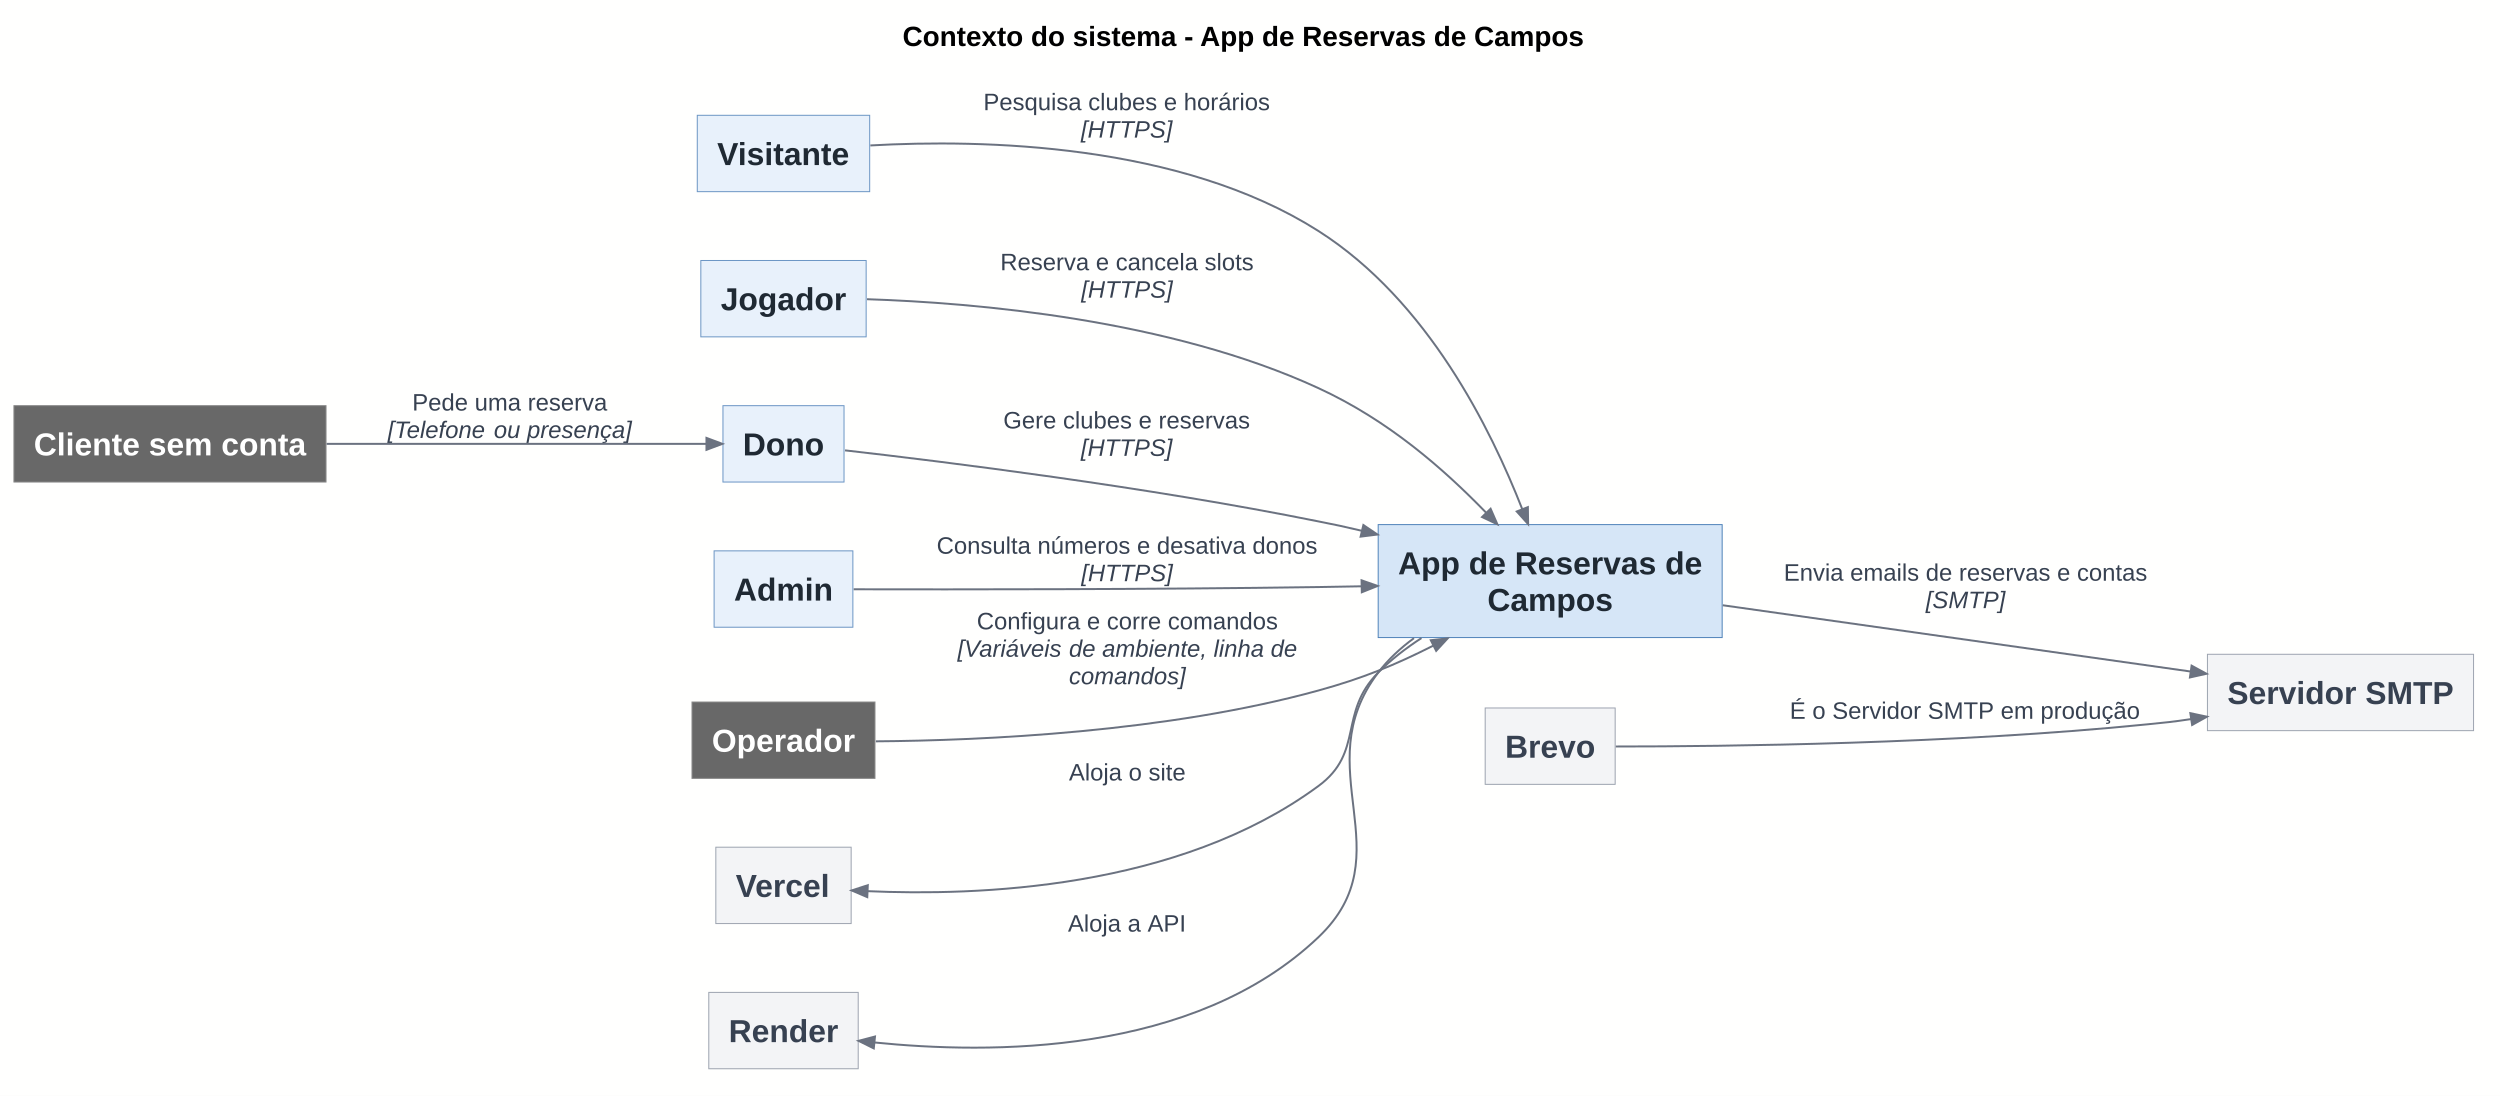
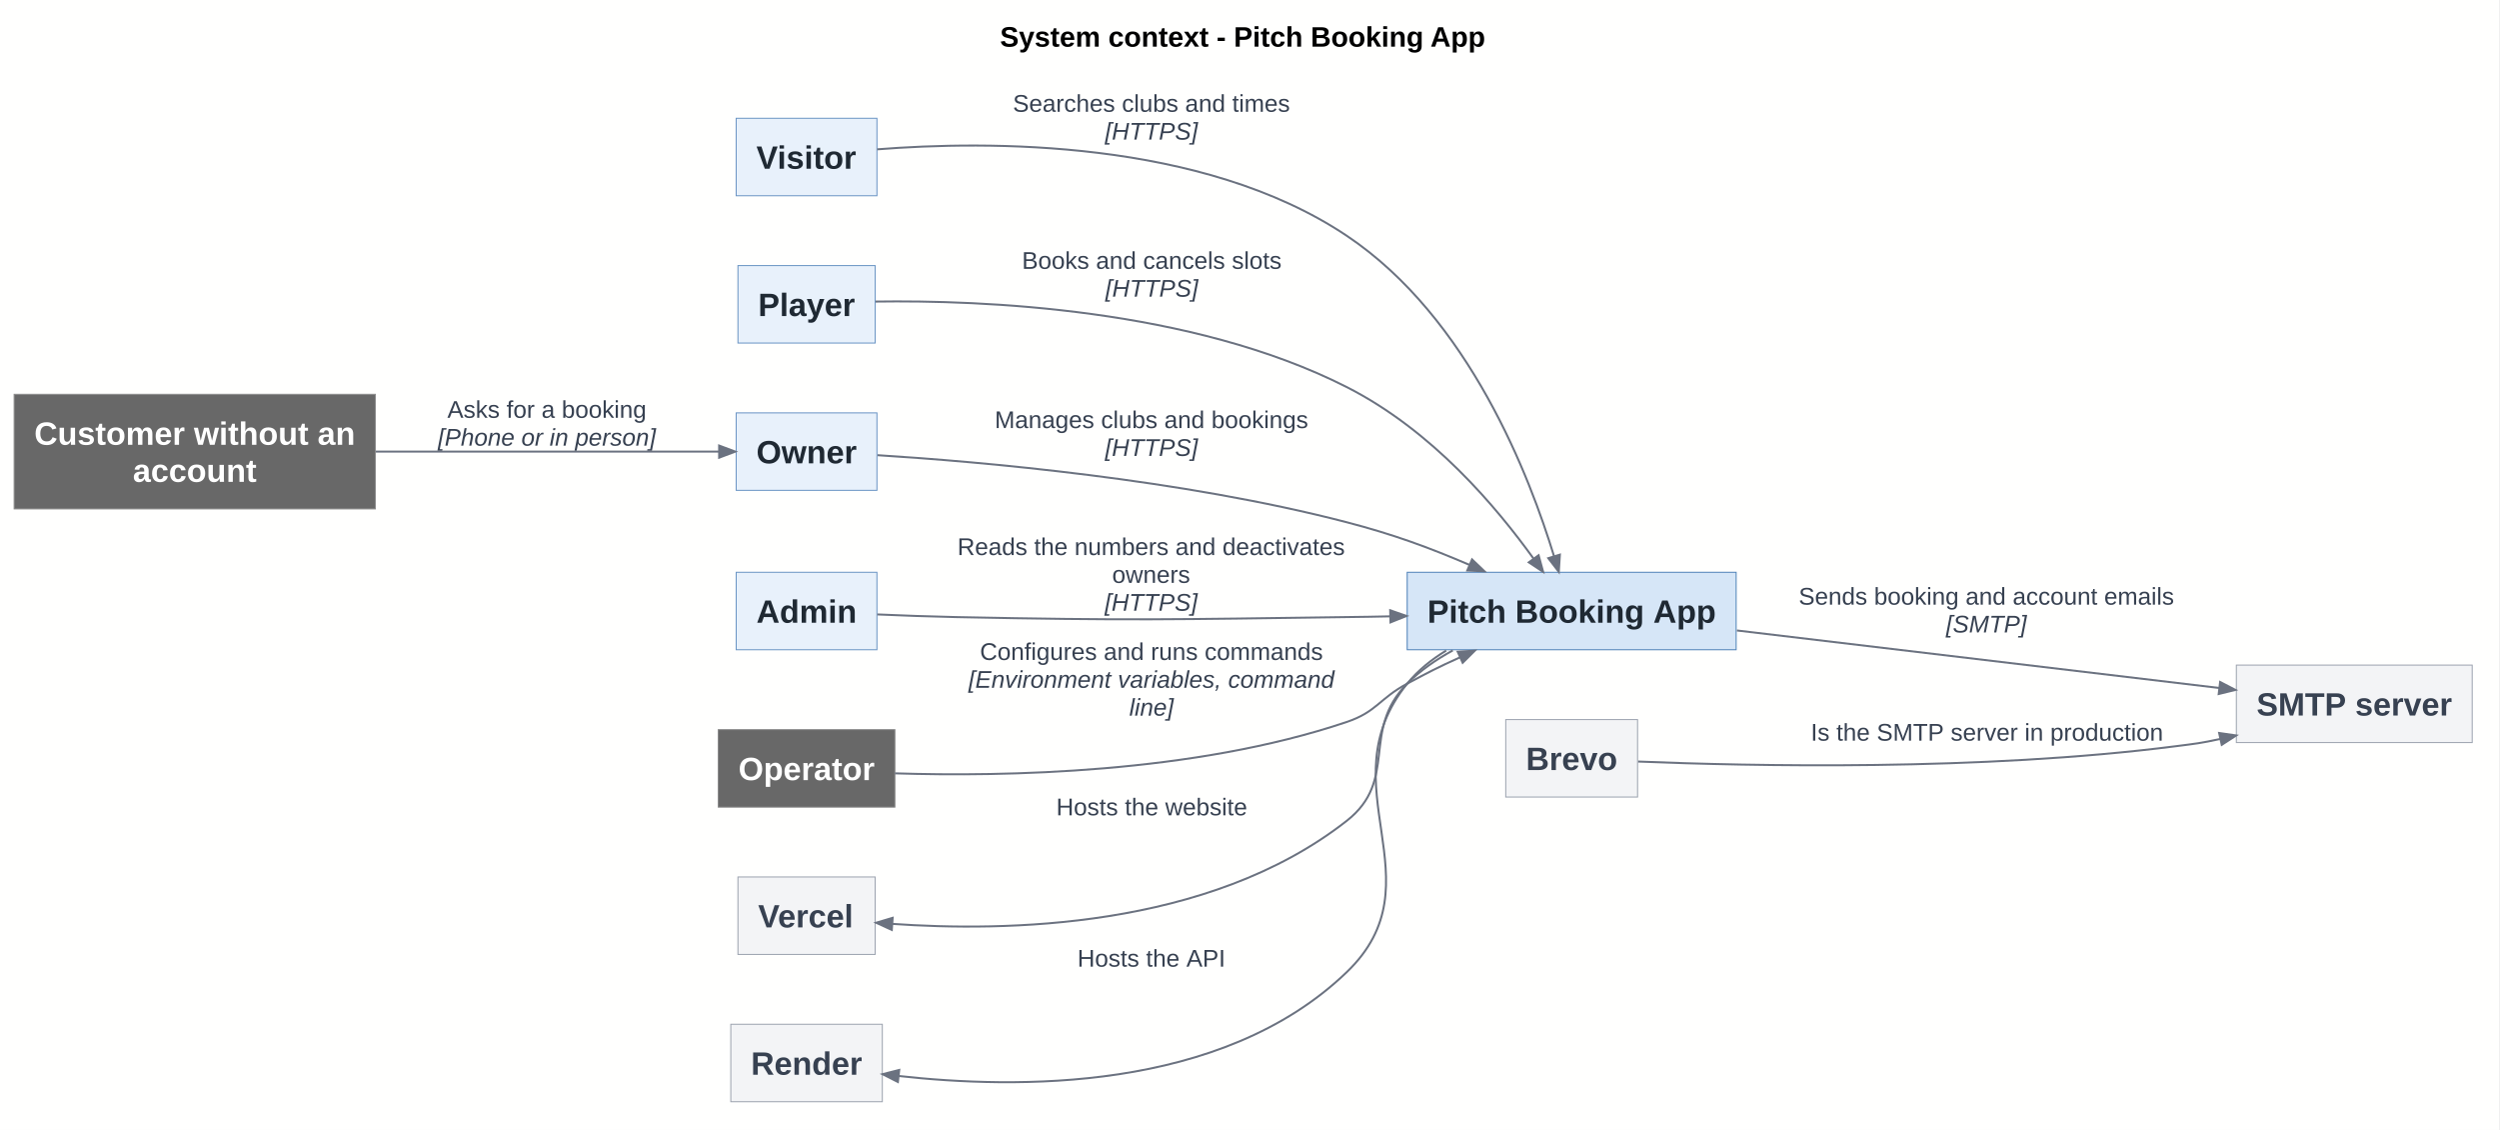
- <svg xmlns="http://www.w3.org/2000/svg" version="1.1" data-diagram-type="DESCRIPTION" style="width:1257px;height:551px;background:#FFFFFE;" width="1257px" height="551px" viewBox="0 0 1257 551" zoomAndPan="magnify" preserveAspectRatio="none" contentStyleType="text/css">
+ <svg xmlns="http://www.w3.org/2000/svg" version="1.1" data-diagram-type="DESCRIPTION" style="width:1239px;height:560px;background:#FFFFFE;" width="1239px" height="560px" viewBox="0 0 1239 560" zoomAndPan="magnify" preserveAspectRatio="none" contentStyleType="text/css">
  <defs />
  <g font-family="sans-serif" lengthAdjust="spacing">
-     <rect x="0" y="0" width="1257" height="551" fill="#FFFFFE" style="stroke:none;" />
+     <rect x="0" y="0" width="1239" height="560" fill="#FFFFFE" style="stroke:none;" />
    <g class="title" data-source-line="7">
-       <text x="453.808" y="23.132" fill="#000" font-size="14" textLength="343.089" font-weight="700" font-family="Arial, Liberation Sans, Helvetica, sans-serif">Contexto do sistema - App de Reservas de Campos</text>
+       <text x="495.79" y="23.132" fill="#000" font-size="14" textLength="241.138" font-weight="700" font-family="Arial, Liberation Sans, Helvetica, sans-serif">System context - Pitch Booking App</text>
    </g>
    <g class="entity" data-qualified-name="P_VIS" id="ent0001" data-source-line="178">
-       <rect x="350.59" y="57.972" width="86.688" height="38.398" fill="#E8F1FB" style="stroke:#6B95C4;stroke-width:0.5;" />
-       <text x="360.59" y="82.979" fill="#1F2933" font-size="16" textLength="66.688" font-weight="700" font-family="Arial, Liberation Sans, Helvetica, sans-serif">Visitante</text>
+       <rect x="365" y="58.622" width="69.789" height="38.398" fill="#E8F1FB" style="stroke:#6B95C4;stroke-width:0.5;" />
+       <text x="375" y="83.629" fill="#1F2933" font-size="16" textLength="49.789" font-weight="700" font-family="Arial, Liberation Sans, Helvetica, sans-serif">Visitor</text>
    </g>
    <g class="entity" data-qualified-name="P_JOG" id="ent0002" data-source-line="178">
-       <rect x="352.38" y="130.972" width="83.117" height="38.398" fill="#E8F1FB" style="stroke:#6B95C4;stroke-width:0.5;" />
-       <text x="362.38" y="155.979" fill="#1F2933" font-size="16" textLength="63.117" font-weight="700" font-family="Arial, Liberation Sans, Helvetica, sans-serif">Jogador</text>
+       <rect x="365.87" y="131.622" width="68.039" height="38.398" fill="#E8F1FB" style="stroke:#6B95C4;stroke-width:0.5;" />
+       <text x="375.87" y="156.629" fill="#1F2933" font-size="16" textLength="48.039" font-weight="700" font-family="Arial, Liberation Sans, Helvetica, sans-serif">Player</text>
    </g>
    <g class="entity" data-qualified-name="P_DONO" id="ent0003" data-source-line="178">
-       <rect x="363.5" y="203.972" width="60.875" height="38.398" fill="#E8F1FB" style="stroke:#6B95C4;stroke-width:0.5;" />
-       <text x="373.5" y="228.979" fill="#1F2933" font-size="16" textLength="40.875" font-weight="700" font-family="Arial, Liberation Sans, Helvetica, sans-serif">Dono</text>
+       <rect x="365" y="204.622" width="69.789" height="38.398" fill="#E8F1FB" style="stroke:#6B95C4;stroke-width:0.5;" />
+       <text x="375" y="229.629" fill="#1F2933" font-size="16" textLength="49.789" font-weight="700" font-family="Arial, Liberation Sans, Helvetica, sans-serif">Owner</text>
    </g>
    <g class="entity" data-qualified-name="P_ADMIN" id="ent0004" data-source-line="178">
-       <rect x="359.05" y="276.972" width="69.773" height="38.398" fill="#E8F1FB" style="stroke:#6B95C4;stroke-width:0.5;" />
-       <text x="369.05" y="301.979" fill="#1F2933" font-size="16" textLength="49.773" font-weight="700" font-family="Arial, Liberation Sans, Helvetica, sans-serif">Admin</text>
+       <rect x="365.01" y="283.622" width="69.773" height="38.398" fill="#E8F1FB" style="stroke:#6B95C4;stroke-width:0.5;" />
+       <text x="375.01" y="308.629" fill="#1F2933" font-size="16" textLength="49.773" font-weight="700" font-family="Arial, Liberation Sans, Helvetica, sans-serif">Admin</text>
    </g>
    <g class="entity" data-qualified-name="P_CLI" id="ent0005" data-source-line="191">
-       <rect x="7" y="203.972" width="156.93" height="38.398" fill="#686868" style="stroke:#8A8A8A;stroke-width:0.5;" />
-       <text x="17" y="228.979" fill="#FFF" font-size="16" textLength="53.344" font-weight="700" font-family="Arial, Liberation Sans, Helvetica, sans-serif">Cliente</text>
-       <text x="70.344" y="228.979" fill="#FFF" font-size="16" font-weight="700" font-family="Arial, Liberation Sans, Helvetica, sans-serif"> </text>
-       <text x="74.789" y="228.979" fill="#FFF" font-size="16" textLength="32.023" font-weight="700" font-family="Arial, Liberation Sans, Helvetica, sans-serif">sem</text>
-       <text x="106.813" y="228.979" fill="#FFF" font-size="16" font-weight="700" font-family="Arial, Liberation Sans, Helvetica, sans-serif"> </text>
-       <text x="111.258" y="228.979" fill="#FFF" font-size="16" textLength="42.672" font-weight="700" font-family="Arial, Liberation Sans, Helvetica, sans-serif">conta</text>
+       <rect x="7" y="195.422" width="179.109" height="56.797" fill="#686868" style="stroke:#8A8A8A;stroke-width:0.5;" />
+       <text x="17" y="220.429" fill="#FFF" font-size="16" textLength="74.68" font-weight="700" font-family="Arial, Liberation Sans, Helvetica, sans-serif">Customer</text>
+       <text x="91.68" y="220.429" fill="#FFF" font-size="16" font-weight="700" font-family="Arial, Liberation Sans, Helvetica, sans-serif"> </text>
+       <text x="96.125" y="220.429" fill="#FFF" font-size="16" textLength="56.867" font-weight="700" font-family="Arial, Liberation Sans, Helvetica, sans-serif">without</text>
+       <text x="152.992" y="220.429" fill="#FFF" font-size="16" font-weight="700" font-family="Arial, Liberation Sans, Helvetica, sans-serif"> </text>
+       <text x="157.438" y="220.429" fill="#FFF" font-size="16" textLength="18.672" font-weight="700" font-family="Arial, Liberation Sans, Helvetica, sans-serif">an</text>
+       <text x="65.883" y="238.828" fill="#FFF" font-size="16" textLength="61.344" font-weight="700" font-family="Arial, Liberation Sans, Helvetica, sans-serif">account</text>
    </g>
    <g class="entity" data-qualified-name="P_OPS" id="ent0006" data-source-line="191">
-       <rect x="347.93" y="352.972" width="92.016" height="38.398" fill="#686868" style="stroke:#8A8A8A;stroke-width:0.5;" />
-       <text x="357.93" y="377.979" fill="#FFF" font-size="16" textLength="72.016" font-weight="700" font-family="Arial, Liberation Sans, Helvetica, sans-serif">Operador</text>
+       <rect x="356.11" y="361.622" width="87.57" height="38.398" fill="#686868" style="stroke:#8A8A8A;stroke-width:0.5;" />
+       <text x="366.11" y="386.629" fill="#FFF" font-size="16" textLength="67.57" font-weight="700" font-family="Arial, Liberation Sans, Helvetica, sans-serif">Operator</text>
    </g>
    <g class="entity" data-qualified-name="SYS" id="ent0007" data-source-line="197">
-       <rect x="692.95" y="263.772" width="172.953" height="56.797" fill="#D6E6F7" style="stroke:#4F82B8;stroke-width:0.5;" />
-       <text x="702.95" y="288.779" fill="#1F2933" font-size="16" textLength="31.102" font-weight="700" font-family="Arial, Liberation Sans, Helvetica, sans-serif">App</text>
-       <text x="734.052" y="288.779" fill="#1F2933" font-size="16" font-weight="700" font-family="Arial, Liberation Sans, Helvetica, sans-serif"> </text>
-       <text x="738.497" y="288.779" fill="#1F2933" font-size="16" textLength="18.672" font-weight="700" font-family="Arial, Liberation Sans, Helvetica, sans-serif">de</text>
-       <text x="757.169" y="288.779" fill="#1F2933" font-size="16" font-weight="700" font-family="Arial, Liberation Sans, Helvetica, sans-serif"> </text>
-       <text x="761.614" y="288.779" fill="#1F2933" font-size="16" textLength="71.172" font-weight="700" font-family="Arial, Liberation Sans, Helvetica, sans-serif">Reservas</text>
-       <text x="832.786" y="288.779" fill="#1F2933" font-size="16" font-weight="700" font-family="Arial, Liberation Sans, Helvetica, sans-serif"> </text>
-       <text x="837.231" y="288.779" fill="#1F2933" font-size="16" textLength="18.672" font-weight="700" font-family="Arial, Liberation Sans, Helvetica, sans-serif">de</text>
-       <text x="747.864" y="307.178" fill="#1F2933" font-size="16" textLength="63.125" font-weight="700" font-family="Arial, Liberation Sans, Helvetica, sans-serif">Campos</text>
+       <rect x="697.68" y="283.622" width="163.102" height="38.398" fill="#D6E6F7" style="stroke:#4F82B8;stroke-width:0.5;" />
+       <text x="707.68" y="308.629" fill="#1F2933" font-size="16" textLength="39.117" font-weight="700" font-family="Arial, Liberation Sans, Helvetica, sans-serif">Pitch</text>
+       <text x="746.797" y="308.629" fill="#1F2933" font-size="16" font-weight="700" font-family="Arial, Liberation Sans, Helvetica, sans-serif"> </text>
+       <text x="751.243" y="308.629" fill="#1F2933" font-size="16" textLength="63.992" font-weight="700" font-family="Arial, Liberation Sans, Helvetica, sans-serif">Booking</text>
+       <text x="815.235" y="308.629" fill="#1F2933" font-size="16" font-weight="700" font-family="Arial, Liberation Sans, Helvetica, sans-serif"> </text>
+       <text x="819.68" y="308.629" fill="#1F2933" font-size="16" textLength="31.102" font-weight="700" font-family="Arial, Liberation Sans, Helvetica, sans-serif">App</text>
    </g>
    <g class="entity" data-qualified-name="X_SMTP" id="ent0008" data-source-line="212">
-       <rect x="1109.9" y="328.972" width="133.805" height="38.398" fill="#F3F4F6" style="stroke:#9CA3AF;stroke-width:0.5;" />
-       <text x="1119.9" y="353.979" fill="#374151" font-size="16" textLength="64.914" font-weight="700" font-family="Arial, Liberation Sans, Helvetica, sans-serif">Servidor</text>
-       <text x="1184.814" y="353.979" fill="#374151" font-size="16" font-weight="700" font-family="Arial, Liberation Sans, Helvetica, sans-serif"> </text>
-       <text x="1189.259" y="353.979" fill="#374151" font-size="16" textLength="44.445" font-weight="700" font-family="Arial, Liberation Sans, Helvetica, sans-serif">SMTP</text>
+       <rect x="1108.78" y="329.622" width="116.938" height="38.398" fill="#F3F4F6" style="stroke:#9CA3AF;stroke-width:0.5;" />
+       <text x="1118.78" y="354.629" fill="#374151" font-size="16" textLength="44.445" font-weight="700" font-family="Arial, Liberation Sans, Helvetica, sans-serif">SMTP</text>
+       <text x="1163.225" y="354.629" fill="#374151" font-size="16" font-weight="700" font-family="Arial, Liberation Sans, Helvetica, sans-serif"> </text>
+       <text x="1167.671" y="354.629" fill="#374151" font-size="16" textLength="48.047" font-weight="700" font-family="Arial, Liberation Sans, Helvetica, sans-serif">server</text>
    </g>
    <g class="entity" data-qualified-name="PL_BREVO" id="ent0009" data-source-line="212">
-       <rect x="746.75" y="355.972" width="65.352" height="38.398" fill="#F3F4F6" style="stroke:#9CA3AF;stroke-width:0.5;" />
-       <text x="756.75" y="380.979" fill="#374151" font-size="16" textLength="45.352" font-weight="700" font-family="Arial, Liberation Sans, Helvetica, sans-serif">Brevo</text>
+       <rect x="746.55" y="356.622" width="65.352" height="38.398" fill="#F3F4F6" style="stroke:#9CA3AF;stroke-width:0.5;" />
+       <text x="756.55" y="381.629" fill="#374151" font-size="16" textLength="45.352" font-weight="700" font-family="Arial, Liberation Sans, Helvetica, sans-serif">Brevo</text>
    </g>
    <g class="entity" data-qualified-name="PL_VERCEL" id="ent0010" data-source-line="212">
-       <rect x="359.92" y="425.972" width="68.039" height="38.398" fill="#F3F4F6" style="stroke:#9CA3AF;stroke-width:0.5;" />
-       <text x="369.92" y="450.979" fill="#374151" font-size="16" textLength="48.039" font-weight="700" font-family="Arial, Liberation Sans, Helvetica, sans-serif">Vercel</text>
+       <rect x="365.87" y="434.622" width="68.039" height="38.398" fill="#F3F4F6" style="stroke:#9CA3AF;stroke-width:0.5;" />
+       <text x="375.87" y="459.629" fill="#374151" font-size="16" textLength="48.039" font-weight="700" font-family="Arial, Liberation Sans, Helvetica, sans-serif">Vercel</text>
    </g>
    <g class="entity" data-qualified-name="PL_RENDER" id="ent0011" data-source-line="212">
-       <rect x="356.38" y="498.972" width="75.125" height="38.398" fill="#F3F4F6" style="stroke:#9CA3AF;stroke-width:0.5;" />
-       <text x="366.38" y="523.979" fill="#374151" font-size="16" textLength="55.125" font-weight="700" font-family="Arial, Liberation Sans, Helvetica, sans-serif">Render</text>
+       <rect x="362.33" y="507.622" width="75.125" height="38.398" fill="#F3F4F6" style="stroke:#9CA3AF;stroke-width:0.5;" />
+       <text x="372.33" y="532.629" fill="#374151" font-size="16" textLength="55.125" font-weight="700" font-family="Arial, Liberation Sans, Helvetica, sans-serif">Render</text>
    </g>
    <g class="link" data-entity-1="ent0001" data-entity-2="ent0007" id="lnk12" data-source-line="1779" data-link-type="dependency">
-       <path d="M437.61,73.132 C493.79,69.972 593.55,71.952 662.95,116.172 C718.11,151.322 749.669,215.924 765.419,256.074" style="stroke:#6B7280;stroke-width:1;" fill="none" id="P_VIS-to-SYS" />
-       <polygon points="768.34,263.522,768.211,254.979,762.626,257.17,768.34,263.522" fill="#6B7280" style="stroke:#6B7280;stroke-width:1;stroke-linejoin:miter;stroke-miterlimit:10;" />
-       <text x="494.45" y="55.397" fill="#374151" font-size="12" textLength="49.365" font-family="Arial, Liberation Sans, Helvetica, sans-serif">Pesquisa</text>
-       <text x="543.815" y="55.397" fill="#374151" font-size="12" font-family="Arial, Liberation Sans, Helvetica, sans-serif"> </text>
-       <text x="547.149" y="55.397" fill="#374151" font-size="12" textLength="34.688" font-family="Arial, Liberation Sans, Helvetica, sans-serif">clubes</text>
-       <text x="581.837" y="55.397" fill="#374151" font-size="12" font-family="Arial, Liberation Sans, Helvetica, sans-serif"> </text>
-       <text x="585.171" y="55.397" fill="#374151" font-size="12" font-family="Arial, Liberation Sans, Helvetica, sans-serif">e</text>
-       <text x="591.845" y="55.397" fill="#374151" font-size="12" font-family="Arial, Liberation Sans, Helvetica, sans-serif"> </text>
-       <text x="595.179" y="55.397" fill="#374151" font-size="12" textLength="43.354" font-family="Arial, Liberation Sans, Helvetica, sans-serif">horários</text>
-       <text x="543.49" y="69.196" fill="#374151" font-size="12" textLength="46.002" font-style="italic" font-family="Arial, Liberation Sans, Helvetica, sans-serif">[HTTPS]</text>
+       <path d="M434.91,74.012 C489.02,69.732 595.91,68.782 667.68,116.822 C728.71,157.672 758.664,236.95 770.514,275.76" style="stroke:#6B7280;stroke-width:1;" fill="none" id="P_VIS-to-SYS" />
+       <polygon points="772.85,283.412,773.383,274.884,767.645,276.636,772.85,283.412" fill="#6B7280" style="stroke:#6B7280;stroke-width:1;stroke-linejoin:miter;stroke-miterlimit:10;" />
+       <text x="502.18" y="55.397" fill="#374151" font-size="12" textLength="50.695" font-family="Arial, Liberation Sans, Helvetica, sans-serif">Searches</text>
+       <text x="552.875" y="55.397" fill="#374151" font-size="12" font-family="Arial, Liberation Sans, Helvetica, sans-serif"> </text>
+       <text x="556.209" y="55.397" fill="#374151" font-size="12" textLength="28.014" font-family="Arial, Liberation Sans, Helvetica, sans-serif">clubs</text>
+       <text x="584.223" y="55.397" fill="#374151" font-size="12" font-family="Arial, Liberation Sans, Helvetica, sans-serif"> </text>
+       <text x="587.557" y="55.397" fill="#374151" font-size="12" textLength="20.021" font-family="Arial, Liberation Sans, Helvetica, sans-serif">and</text>
+       <text x="607.578" y="55.397" fill="#374151" font-size="12" font-family="Arial, Liberation Sans, Helvetica, sans-serif"> </text>
+       <text x="610.912" y="55.397" fill="#374151" font-size="12" textLength="28.67" font-family="Arial, Liberation Sans, Helvetica, sans-serif">times</text>
+       <text x="547.88" y="69.196" fill="#374151" font-size="12" textLength="46.002" font-style="italic" font-family="Arial, Liberation Sans, Helvetica, sans-serif">[HTTPS]</text>
    </g>
    <g class="link" data-entity-1="ent0002" data-entity-2="ent0007" id="lnk13" data-source-line="1779" data-link-type="dependency">
-       <path d="M435.94,150.442 C490.27,152.242 587.98,160.562 662.95,195.172 C698.13,211.412 725.659,235.561 747.319,257.881" style="stroke:#6B7280;stroke-width:1;" fill="none" id="P_JOG-to-SYS" />
-       <polygon points="752.89,263.622,749.472,255.791,745.166,259.97,752.89,263.622" fill="#6B7280" style="stroke:#6B7280;stroke-width:1;stroke-linejoin:miter;stroke-miterlimit:10;" />
-       <text x="502.95" y="135.877" fill="#374151" font-size="12" textLength="44.684" font-family="Arial, Liberation Sans, Helvetica, sans-serif">Reserva</text>
-       <text x="547.634" y="135.877" fill="#374151" font-size="12" font-family="Arial, Liberation Sans, Helvetica, sans-serif"> </text>
-       <text x="550.968" y="135.877" fill="#374151" font-size="12" font-family="Arial, Liberation Sans, Helvetica, sans-serif">e</text>
-       <text x="557.641" y="135.877" fill="#374151" font-size="12" font-family="Arial, Liberation Sans, Helvetica, sans-serif"> </text>
-       <text x="560.975" y="135.877" fill="#374151" font-size="12" textLength="41.361" font-family="Arial, Liberation Sans, Helvetica, sans-serif">cancela</text>
-       <text x="602.337" y="135.877" fill="#374151" font-size="12" font-family="Arial, Liberation Sans, Helvetica, sans-serif"> </text>
-       <text x="605.671" y="135.877" fill="#374151" font-size="12" textLength="24.674" font-family="Arial, Liberation Sans, Helvetica, sans-serif">slots</text>
-       <text x="543.646" y="149.676" fill="#374151" font-size="12" textLength="46.002" font-style="italic" font-family="Arial, Liberation Sans, Helvetica, sans-serif">[HTTPS]</text>
+       <path d="M434.09,149.462 C486.62,148.682 590.8,152.772 667.68,191.822 C710.36,213.502 741.928,251.345 760.408,276.945" style="stroke:#6B7280;stroke-width:1;" fill="none" id="P_JOG-to-SYS" />
+       <polygon points="765.09,283.432,762.84,275.189,757.975,278.701,765.09,283.432" fill="#6B7280" style="stroke:#6B7280;stroke-width:1;stroke-linejoin:miter;stroke-miterlimit:10;" />
+       <text x="506.68" y="133.237" fill="#374151" font-size="12" textLength="33.352" font-family="Arial, Liberation Sans, Helvetica, sans-serif">Books</text>
+       <text x="540.032" y="133.237" fill="#374151" font-size="12" font-family="Arial, Liberation Sans, Helvetica, sans-serif"> </text>
+       <text x="543.366" y="133.237" fill="#374151" font-size="12" textLength="20.021" font-family="Arial, Liberation Sans, Helvetica, sans-serif">and</text>
+       <text x="563.387" y="133.237" fill="#374151" font-size="12" font-family="Arial, Liberation Sans, Helvetica, sans-serif"> </text>
+       <text x="566.721" y="133.237" fill="#374151" font-size="12" textLength="40.688" font-family="Arial, Liberation Sans, Helvetica, sans-serif">cancels</text>
+       <text x="607.409" y="133.237" fill="#374151" font-size="12" font-family="Arial, Liberation Sans, Helvetica, sans-serif"> </text>
+       <text x="610.743" y="133.237" fill="#374151" font-size="12" textLength="24.674" font-family="Arial, Liberation Sans, Helvetica, sans-serif">slots</text>
+       <text x="548.047" y="147.036" fill="#374151" font-size="12" textLength="46.002" font-style="italic" font-family="Arial, Liberation Sans, Helvetica, sans-serif">[HTTPS]</text>
    </g>
    <g class="link" data-entity-1="ent0003" data-entity-2="ent0007" id="lnk14" data-source-line="1779" data-link-type="dependency">
-       <path d="M424.87,226.442 C474.59,232.112 577.22,244.852 662.95,262.172 C672.59,264.122 674.849,264.522 684.809,266.902" style="stroke:#6B7280;stroke-width:1;" fill="none" id="P_DONO-to-SYS" />
-       <polygon points="692.59,268.762,685.506,263.984,684.112,269.82,692.59,268.762" fill="#6B7280" style="stroke:#6B7280;stroke-width:1;stroke-linejoin:miter;stroke-miterlimit:10;" />
-       <text x="504.45" y="215.427" fill="#374151" font-size="12" textLength="26.678" font-family="Arial, Liberation Sans, Helvetica, sans-serif">Gere</text>
-       <text x="531.128" y="215.427" fill="#374151" font-size="12" font-family="Arial, Liberation Sans, Helvetica, sans-serif"> </text>
-       <text x="534.462" y="215.427" fill="#374151" font-size="12" textLength="34.688" font-family="Arial, Liberation Sans, Helvetica, sans-serif">clubes</text>
-       <text x="569.149" y="215.427" fill="#374151" font-size="12" font-family="Arial, Liberation Sans, Helvetica, sans-serif"> </text>
-       <text x="572.483" y="215.427" fill="#374151" font-size="12" font-family="Arial, Liberation Sans, Helvetica, sans-serif">e</text>
-       <text x="579.157" y="215.427" fill="#374151" font-size="12" font-family="Arial, Liberation Sans, Helvetica, sans-serif"> </text>
-       <text x="582.491" y="215.427" fill="#374151" font-size="12" textLength="46.014" font-family="Arial, Liberation Sans, Helvetica, sans-serif">reservas</text>
-       <text x="543.476" y="229.226" fill="#374151" font-size="12" textLength="46.002" font-style="italic" font-family="Arial, Liberation Sans, Helvetica, sans-serif">[HTTPS]</text>
+       <path d="M435.1,225.592 C486.37,228.852 585.85,237.522 667.68,258.822 C690.87,264.862 708.387,271.309 728.657,279.999" style="stroke:#6B7280;stroke-width:1;" fill="none" id="P_DONO-to-SYS" />
+       <polygon points="736.01,283.152,729.839,277.242,727.475,282.757,736.01,283.152" fill="#6B7280" style="stroke:#6B7280;stroke-width:1;stroke-linejoin:miter;stroke-miterlimit:10;" />
+       <text x="493.18" y="212.157" fill="#374151" font-size="12" textLength="49.365" font-family="Arial, Liberation Sans, Helvetica, sans-serif">Manages</text>
+       <text x="542.545" y="212.157" fill="#374151" font-size="12" font-family="Arial, Liberation Sans, Helvetica, sans-serif"> </text>
+       <text x="545.879" y="212.157" fill="#374151" font-size="12" textLength="28.014" font-family="Arial, Liberation Sans, Helvetica, sans-serif">clubs</text>
+       <text x="573.893" y="212.157" fill="#374151" font-size="12" font-family="Arial, Liberation Sans, Helvetica, sans-serif"> </text>
+       <text x="577.227" y="212.157" fill="#374151" font-size="12" textLength="20.021" font-family="Arial, Liberation Sans, Helvetica, sans-serif">and</text>
+       <text x="597.248" y="212.157" fill="#374151" font-size="12" font-family="Arial, Liberation Sans, Helvetica, sans-serif"> </text>
+       <text x="600.582" y="212.157" fill="#374151" font-size="12" textLength="48.035" font-family="Arial, Liberation Sans, Helvetica, sans-serif">bookings</text>
+       <text x="547.898" y="225.956" fill="#374151" font-size="12" textLength="46.002" font-style="italic" font-family="Arial, Liberation Sans, Helvetica, sans-serif">[HTTPS]</text>
    </g>
    <g class="link" data-entity-1="ent0004" data-entity-2="ent0007" id="lnk15" data-source-line="1779" data-link-type="dependency">
-       <path d="M429.21,296.292 C480.18,296.402 578.97,296.422 662.95,295.172 C672.57,295.032 674.652,295.007 684.662,294.787" style="stroke:#6B7280;stroke-width:1;" fill="none" id="P_ADMIN-to-SYS" />
-       <polygon points="692.66,294.612,684.596,291.788,684.728,297.787,692.66,294.612" fill="#6B7280" style="stroke:#6B7280;stroke-width:1;stroke-linejoin:miter;stroke-miterlimit:10;" />
-       <text x="470.95" y="278.427" fill="#374151" font-size="12" textLength="47.361" font-family="Arial, Liberation Sans, Helvetica, sans-serif">Consulta</text>
-       <text x="518.311" y="278.427" fill="#374151" font-size="12" font-family="Arial, Liberation Sans, Helvetica, sans-serif"> </text>
-       <text x="521.645" y="278.427" fill="#374151" font-size="12" textLength="46.688" font-family="Arial, Liberation Sans, Helvetica, sans-serif">números</text>
-       <text x="568.333" y="278.427" fill="#374151" font-size="12" font-family="Arial, Liberation Sans, Helvetica, sans-serif"> </text>
-       <text x="571.667" y="278.427" fill="#374151" font-size="12" font-family="Arial, Liberation Sans, Helvetica, sans-serif">e</text>
-       <text x="578.341" y="278.427" fill="#374151" font-size="12" font-family="Arial, Liberation Sans, Helvetica, sans-serif"> </text>
-       <text x="581.675" y="278.427" fill="#374151" font-size="12" textLength="44.695" font-family="Arial, Liberation Sans, Helvetica, sans-serif">desativa</text>
-       <text x="626.37" y="278.427" fill="#374151" font-size="12" font-family="Arial, Liberation Sans, Helvetica, sans-serif"> </text>
-       <text x="629.704" y="278.427" fill="#374151" font-size="12" textLength="32.695" font-family="Arial, Liberation Sans, Helvetica, sans-serif">donos</text>
-       <text x="543.674" y="292.226" fill="#374151" font-size="12" textLength="46.002" font-style="italic" font-family="Arial, Liberation Sans, Helvetica, sans-serif">[HTTPS]</text>
+       <path d="M434.95,304.512 C447.16,305.052 461.04,305.562 473.68,305.822 C559.88,307.602 581.47,306.992 667.68,305.822 C677.28,305.692 679.352,305.686 689.332,305.456" style="stroke:#6B7280;stroke-width:1;" fill="none" id="P_ADMIN-to-SYS" />
+       <polygon points="697.33,305.272,689.263,302.457,689.401,308.455,697.33,305.272" fill="#6B7280" style="stroke:#6B7280;stroke-width:1;stroke-linejoin:miter;stroke-miterlimit:10;" />
+       <text x="474.68" y="275.077" fill="#374151" font-size="12" textLength="34.688" font-family="Arial, Liberation Sans, Helvetica, sans-serif">Reads</text>
+       <text x="509.368" y="275.077" fill="#374151" font-size="12" font-family="Arial, Liberation Sans, Helvetica, sans-serif"> </text>
+       <text x="512.701" y="275.077" fill="#374151" font-size="12" textLength="16.682" font-family="Arial, Liberation Sans, Helvetica, sans-serif">the</text>
+       <text x="529.383" y="275.077" fill="#374151" font-size="12" font-family="Arial, Liberation Sans, Helvetica, sans-serif"> </text>
+       <text x="532.717" y="275.077" fill="#374151" font-size="12" textLength="46.688" font-family="Arial, Liberation Sans, Helvetica, sans-serif">numbers</text>
+       <text x="579.405" y="275.077" fill="#374151" font-size="12" font-family="Arial, Liberation Sans, Helvetica, sans-serif"> </text>
+       <text x="582.739" y="275.077" fill="#374151" font-size="12" textLength="20.021" font-family="Arial, Liberation Sans, Helvetica, sans-serif">and</text>
+       <text x="602.76" y="275.077" fill="#374151" font-size="12" font-family="Arial, Liberation Sans, Helvetica, sans-serif"> </text>
+       <text x="606.094" y="275.077" fill="#374151" font-size="12" textLength="60.703" font-family="Arial, Liberation Sans, Helvetica, sans-serif">deactivates</text>
+       <text x="551.397" y="288.876" fill="#374151" font-size="12" textLength="38.684" font-family="Arial, Liberation Sans, Helvetica, sans-serif">owners</text>
+       <text x="547.738" y="302.675" fill="#374151" font-size="12" textLength="46.002" font-style="italic" font-family="Arial, Liberation Sans, Helvetica, sans-serif">[HTTPS]</text>
    </g>
    <g class="link" data-entity-1="ent0005" data-entity-2="ent0003" id="lnk16" data-source-line="1779" data-link-type="dependency">
-       <path d="M164.2,223.172 C228.92,223.172 309.61,223.172 355.21,223.172" style="stroke:#6B7280;stroke-width:1;" fill="none" id="P_CLI-to-P_DONO" />
-       <polygon points="363.21,223.172,355.21,220.172,355.21,226.172,363.21,223.172" fill="#6B7280" style="stroke:#6B7280;stroke-width:1;stroke-linejoin:miter;stroke-miterlimit:10;" />
-       <text x="207.279" y="206.427" fill="#374151" font-size="12" textLength="28.025" font-family="Arial, Liberation Sans, Helvetica, sans-serif">Pede</text>
-       <text x="235.304" y="206.427" fill="#374151" font-size="12" font-family="Arial, Liberation Sans, Helvetica, sans-serif"> </text>
-       <text x="238.638" y="206.427" fill="#374151" font-size="12" textLength="23.344" font-family="Arial, Liberation Sans, Helvetica, sans-serif">uma</text>
-       <text x="261.982" y="206.427" fill="#374151" font-size="12" font-family="Arial, Liberation Sans, Helvetica, sans-serif"> </text>
-       <text x="265.316" y="206.427" fill="#374151" font-size="12" textLength="40.014" font-family="Arial, Liberation Sans, Helvetica, sans-serif">reserva</text>
-       <text x="194.93" y="220.226" fill="#374151" font-size="12" textLength="50.033" font-style="italic" font-family="Arial, Liberation Sans, Helvetica, sans-serif">[Telefone</text>
-       <text x="244.963" y="220.226" fill="#374151" font-size="12" font-style="italic" font-family="Arial, Liberation Sans, Helvetica, sans-serif"> </text>
-       <text x="248.297" y="220.226" fill="#374151" font-size="12" textLength="13.348" font-style="italic" font-family="Arial, Liberation Sans, Helvetica, sans-serif">ou</text>
-       <text x="261.645" y="220.226" fill="#374151" font-size="12" font-style="italic" font-family="Arial, Liberation Sans, Helvetica, sans-serif"> </text>
-       <text x="264.979" y="220.226" fill="#374151" font-size="12" textLength="52.699" font-style="italic" font-family="Arial, Liberation Sans, Helvetica, sans-serif">presença]</text>
+       <path d="M186.34,223.822 C246.06,223.822 313.48,223.822 356.55,223.822" style="stroke:#6B7280;stroke-width:1;" fill="none" id="P_CLI-to-P_DONO" />
+       <polygon points="364.55,223.822,356.55,220.822,356.55,226.822,364.55,223.822" fill="#6B7280" style="stroke:#6B7280;stroke-width:1;stroke-linejoin:miter;stroke-miterlimit:10;" />
+       <text x="221.786" y="207.077" fill="#374151" font-size="12" textLength="26.004" font-family="Arial, Liberation Sans, Helvetica, sans-serif">Asks</text>
+       <text x="247.79" y="207.077" fill="#374151" font-size="12" font-family="Arial, Liberation Sans, Helvetica, sans-serif"> </text>
+       <text x="251.124" y="207.077" fill="#374151" font-size="12" textLength="14.004" font-family="Arial, Liberation Sans, Helvetica, sans-serif">for</text>
+       <text x="265.128" y="207.077" fill="#374151" font-size="12" font-family="Arial, Liberation Sans, Helvetica, sans-serif"> </text>
+       <text x="268.462" y="207.077" fill="#374151" font-size="12" font-family="Arial, Liberation Sans, Helvetica, sans-serif">a</text>
+       <text x="275.135" y="207.077" fill="#374151" font-size="12" font-family="Arial, Liberation Sans, Helvetica, sans-serif"> </text>
+       <text x="278.469" y="207.077" fill="#374151" font-size="12" textLength="42.035" font-family="Arial, Liberation Sans, Helvetica, sans-serif">booking</text>
+       <text x="217.11" y="220.876" fill="#374151" font-size="12" textLength="38.033" font-style="italic" font-family="Arial, Liberation Sans, Helvetica, sans-serif">[Phone</text>
+       <text x="255.143" y="220.876" fill="#374151" font-size="12" font-style="italic" font-family="Arial, Liberation Sans, Helvetica, sans-serif"> </text>
+       <text x="258.477" y="220.876" fill="#374151" font-size="12" textLength="10.67" font-style="italic" font-family="Arial, Liberation Sans, Helvetica, sans-serif">or</text>
+       <text x="269.147" y="220.876" fill="#374151" font-size="12" font-style="italic" font-family="Arial, Liberation Sans, Helvetica, sans-serif"> </text>
+       <text x="272.481" y="220.876" fill="#374151" font-size="12" textLength="9.34" font-style="italic" font-family="Arial, Liberation Sans, Helvetica, sans-serif">in</text>
+       <text x="281.821" y="220.876" fill="#374151" font-size="12" font-style="italic" font-family="Arial, Liberation Sans, Helvetica, sans-serif"> </text>
+       <text x="285.155" y="220.876" fill="#374151" font-size="12" textLength="40.025" font-style="italic" font-family="Arial, Liberation Sans, Helvetica, sans-serif">person]</text>
    </g>
    <g class="link" data-entity-1="ent0006" data-entity-2="ent0007" id="lnk17" data-source-line="1779" data-link-type="dependency">
-       <path d="M440.38,372.742 C494.39,372.322 586.8,368.142 662.95,347.172 C685.1,341.072 701.079,334.518 720.759,324.578" style="stroke:#6B7280;stroke-width:1;" fill="none" id="P_OPS-to-SYS" />
-       <polygon points="727.9,320.972,719.407,321.9,722.112,327.256,727.9,320.972" fill="#6B7280" style="stroke:#6B7280;stroke-width:1;stroke-linejoin:miter;stroke-miterlimit:10;" />
-       <text x="491.13" y="316.427" fill="#374151" font-size="12" textLength="52.031" font-family="Arial, Liberation Sans, Helvetica, sans-serif">Configura</text>
-       <text x="543.161" y="316.427" fill="#374151" font-size="12" font-family="Arial, Liberation Sans, Helvetica, sans-serif"> </text>
-       <text x="546.495" y="316.427" fill="#374151" font-size="12" font-family="Arial, Liberation Sans, Helvetica, sans-serif">e</text>
-       <text x="553.169" y="316.427" fill="#374151" font-size="12" font-family="Arial, Liberation Sans, Helvetica, sans-serif"> </text>
-       <text x="556.503" y="316.427" fill="#374151" font-size="12" textLength="27.34" font-family="Arial, Liberation Sans, Helvetica, sans-serif">corre</text>
-       <text x="583.843" y="316.427" fill="#374151" font-size="12" font-family="Arial, Liberation Sans, Helvetica, sans-serif"> </text>
-       <text x="587.177" y="316.427" fill="#374151" font-size="12" textLength="55.365" font-family="Arial, Liberation Sans, Helvetica, sans-serif">comandos</text>
-       <text x="481.45" y="330.226" fill="#374151" font-size="12" textLength="52.688" font-style="italic" font-family="Arial, Liberation Sans, Helvetica, sans-serif">[Variáveis</text>
-       <text x="534.138" y="330.226" fill="#374151" font-size="12" font-style="italic" font-family="Arial, Liberation Sans, Helvetica, sans-serif"> </text>
-       <text x="537.471" y="330.226" fill="#374151" font-size="12" textLength="13.348" font-style="italic" font-family="Arial, Liberation Sans, Helvetica, sans-serif">de</text>
-       <text x="550.819" y="330.226" fill="#374151" font-size="12" font-style="italic" font-family="Arial, Liberation Sans, Helvetica, sans-serif"> </text>
-       <text x="554.153" y="330.226" fill="#374151" font-size="12" textLength="52.699" font-style="italic" font-family="Arial, Liberation Sans, Helvetica, sans-serif">ambiente,</text>
-       <text x="606.852" y="330.226" fill="#374151" font-size="12" font-style="italic" font-family="Arial, Liberation Sans, Helvetica, sans-serif"> </text>
-       <text x="610.186" y="330.226" fill="#374151" font-size="12" textLength="25.354" font-style="italic" font-family="Arial, Liberation Sans, Helvetica, sans-serif">linha</text>
-       <text x="635.54" y="330.226" fill="#374151" font-size="12" font-style="italic" font-family="Arial, Liberation Sans, Helvetica, sans-serif"> </text>
-       <text x="638.874" y="330.226" fill="#374151" font-size="12" textLength="13.348" font-style="italic" font-family="Arial, Liberation Sans, Helvetica, sans-serif">de</text>
-       <text x="537.486" y="344.025" fill="#374151" font-size="12" textLength="58.699" font-style="italic" font-family="Arial, Liberation Sans, Helvetica, sans-serif">comandos]</text>
+       <path d="M443.74,383.272 C497.53,384.972 591.91,383.372 667.68,357.822 C682.63,352.782 683.77,346.282 697.68,338.822 C708.34,333.102 712.808,330.771 723.958,325.741" style="stroke:#6B7280;stroke-width:1;" fill="none" id="P_OPS-to-SYS" />
+       <polygon points="731.25,322.452,722.724,323.007,725.191,328.476,731.25,322.452" fill="#6B7280" style="stroke:#6B7280;stroke-width:1;stroke-linejoin:miter;stroke-miterlimit:10;" />
+       <text x="485.843" y="327.077" fill="#374151" font-size="12" textLength="58.031" font-family="Arial, Liberation Sans, Helvetica, sans-serif">Configures</text>
+       <text x="543.874" y="327.077" fill="#374151" font-size="12" font-family="Arial, Liberation Sans, Helvetica, sans-serif"> </text>
+       <text x="547.208" y="327.077" fill="#374151" font-size="12" textLength="20.021" font-family="Arial, Liberation Sans, Helvetica, sans-serif">and</text>
+       <text x="567.23" y="327.077" fill="#374151" font-size="12" font-family="Arial, Liberation Sans, Helvetica, sans-serif"> </text>
+       <text x="570.564" y="327.077" fill="#374151" font-size="12" textLength="23.344" font-family="Arial, Liberation Sans, Helvetica, sans-serif">runs</text>
+       <text x="593.908" y="327.077" fill="#374151" font-size="12" font-family="Arial, Liberation Sans, Helvetica, sans-serif"> </text>
+       <text x="597.242" y="327.077" fill="#374151" font-size="12" textLength="58.688" font-family="Arial, Liberation Sans, Helvetica, sans-serif">commands</text>
+       <text x="480.18" y="340.876" fill="#374151" font-size="12" textLength="70.699" font-style="italic" font-family="Arial, Liberation Sans, Helvetica, sans-serif">[Environment</text>
+       <text x="550.879" y="340.876" fill="#374151" font-size="12" font-style="italic" font-family="Arial, Liberation Sans, Helvetica, sans-serif"> </text>
+       <text x="554.213" y="340.876" fill="#374151" font-size="12" textLength="51.357" font-style="italic" font-family="Arial, Liberation Sans, Helvetica, sans-serif">variables,</text>
+       <text x="605.571" y="340.876" fill="#374151" font-size="12" font-style="italic" font-family="Arial, Liberation Sans, Helvetica, sans-serif"> </text>
+       <text x="608.905" y="340.876" fill="#374151" font-size="12" textLength="52.688" font-style="italic" font-family="Arial, Liberation Sans, Helvetica, sans-serif">command</text>
+       <text x="559.879" y="354.675" fill="#374151" font-size="12" textLength="22.014" font-style="italic" font-family="Arial, Liberation Sans, Helvetica, sans-serif">line]</text>
    </g>
    <g class="link" data-entity-1="ent0007" data-entity-2="ent0008" id="lnk18" data-source-line="1779" data-link-type="dependency">
-       <path d="M866.21,304.322 C939.23,314.662 1034.699,328.19 1101.519,337.65" style="stroke:#6B7280;stroke-width:1;" fill="none" id="SYS-to-X_SMTP" />
-       <polygon points="1109.44,338.772,1101.94,334.68,1101.098,340.621,1109.44,338.772" fill="#6B7280" style="stroke:#6B7280;stroke-width:1;stroke-linejoin:miter;stroke-miterlimit:10;" />
-       <text x="896.9" y="291.977" fill="#374151" font-size="12" textLength="30.018" font-family="Arial, Liberation Sans, Helvetica, sans-serif">Envia</text>
-       <text x="926.918" y="291.977" fill="#374151" font-size="12" font-family="Arial, Liberation Sans, Helvetica, sans-serif"> </text>
-       <text x="930.252" y="291.977" fill="#374151" font-size="12" textLength="34.676" font-family="Arial, Liberation Sans, Helvetica, sans-serif">emails</text>
-       <text x="964.927" y="291.977" fill="#374151" font-size="12" font-family="Arial, Liberation Sans, Helvetica, sans-serif"> </text>
-       <text x="968.261" y="291.977" fill="#374151" font-size="12" textLength="13.348" font-family="Arial, Liberation Sans, Helvetica, sans-serif">de</text>
-       <text x="981.609" y="291.977" fill="#374151" font-size="12" font-family="Arial, Liberation Sans, Helvetica, sans-serif"> </text>
-       <text x="984.943" y="291.977" fill="#374151" font-size="12" textLength="46.014" font-family="Arial, Liberation Sans, Helvetica, sans-serif">reservas</text>
-       <text x="1030.957" y="291.977" fill="#374151" font-size="12" font-family="Arial, Liberation Sans, Helvetica, sans-serif"> </text>
-       <text x="1034.291" y="291.977" fill="#374151" font-size="12" font-family="Arial, Liberation Sans, Helvetica, sans-serif">e</text>
-       <text x="1040.964" y="291.977" fill="#374151" font-size="12" font-family="Arial, Liberation Sans, Helvetica, sans-serif"> </text>
-       <text x="1044.298" y="291.977" fill="#374151" font-size="12" textLength="35.355" font-family="Arial, Liberation Sans, Helvetica, sans-serif">contas</text>
-       <text x="968.276" y="305.776" fill="#374151" font-size="12" textLength="40.002" font-style="italic" font-family="Arial, Liberation Sans, Helvetica, sans-serif">[SMTP]</text>
+       <path d="M861.15,312.462 C935.1,321.282 1034.706,333.145 1100.386,340.975" style="stroke:#6B7280;stroke-width:1;" fill="none" id="SYS-to-X_SMTP" />
+       <polygon points="1108.33,341.922,1100.741,337.996,1100.031,343.953,1108.33,341.922" fill="#6B7280" style="stroke:#6B7280;stroke-width:1;stroke-linejoin:miter;stroke-miterlimit:10;" />
+       <text x="891.78" y="299.667" fill="#374151" font-size="12" textLength="34.025" font-family="Arial, Liberation Sans, Helvetica, sans-serif">Sends</text>
+       <text x="925.805" y="299.667" fill="#374151" font-size="12" font-family="Arial, Liberation Sans, Helvetica, sans-serif"> </text>
+       <text x="929.139" y="299.667" fill="#374151" font-size="12" textLength="42.035" font-family="Arial, Liberation Sans, Helvetica, sans-serif">booking</text>
+       <text x="971.175" y="299.667" fill="#374151" font-size="12" font-family="Arial, Liberation Sans, Helvetica, sans-serif"> </text>
+       <text x="974.509" y="299.667" fill="#374151" font-size="12" textLength="20.021" font-family="Arial, Liberation Sans, Helvetica, sans-serif">and</text>
+       <text x="994.53" y="299.667" fill="#374151" font-size="12" font-family="Arial, Liberation Sans, Helvetica, sans-serif"> </text>
+       <text x="997.864" y="299.667" fill="#374151" font-size="12" textLength="42.029" font-family="Arial, Liberation Sans, Helvetica, sans-serif">account</text>
+       <text x="1039.893" y="299.667" fill="#374151" font-size="12" font-family="Arial, Liberation Sans, Helvetica, sans-serif"> </text>
+       <text x="1043.227" y="299.667" fill="#374151" font-size="12" textLength="34.676" font-family="Arial, Liberation Sans, Helvetica, sans-serif">emails</text>
+       <text x="964.841" y="313.466" fill="#374151" font-size="12" textLength="40.002" font-style="italic" font-family="Arial, Liberation Sans, Helvetica, sans-serif">[SMTP]</text>
    </g>
    <g class="link" data-entity-1="ent0009" data-entity-2="ent0008" id="lnk19" data-source-line="1779" data-link-type="dependency">
-       <path d="M812.43,375.342 C867.31,375.342 982.84,374.012 1079.9,364.172 C1089.55,363.192 1091.799,363.044 1101.749,361.544" style="stroke:#6B7280;stroke-width:1;" fill="none" id="PL_BREVO-to-X_SMTP" />
-       <polygon points="1109.66,360.352,1101.302,358.578,1102.197,364.511,1109.66,360.352" fill="#6B7280" style="stroke:#6B7280;stroke-width:1;stroke-linejoin:miter;stroke-miterlimit:10;" />
-       <text x="899.9" y="361.427" fill="#374151" font-size="12" font-family="Arial, Liberation Sans, Helvetica, sans-serif">É</text>
-       <text x="907.904" y="361.427" fill="#374151" font-size="12" font-family="Arial, Liberation Sans, Helvetica, sans-serif"> </text>
-       <text x="911.238" y="361.427" fill="#374151" font-size="12" font-family="Arial, Liberation Sans, Helvetica, sans-serif">o</text>
-       <text x="917.912" y="361.427" fill="#374151" font-size="12" font-family="Arial, Liberation Sans, Helvetica, sans-serif"> </text>
-       <text x="921.246" y="361.427" fill="#374151" font-size="12" textLength="44.684" font-family="Arial, Liberation Sans, Helvetica, sans-serif">Servidor</text>
-       <text x="965.929" y="361.427" fill="#374151" font-size="12" font-family="Arial, Liberation Sans, Helvetica, sans-serif"> </text>
-       <text x="969.263" y="361.427" fill="#374151" font-size="12" textLength="33.334" font-family="Arial, Liberation Sans, Helvetica, sans-serif">SMTP</text>
-       <text x="1002.597" y="361.427" fill="#374151" font-size="12" font-family="Arial, Liberation Sans, Helvetica, sans-serif"> </text>
-       <text x="1005.931" y="361.427" fill="#374151" font-size="12" textLength="16.67" font-family="Arial, Liberation Sans, Helvetica, sans-serif">em</text>
-       <text x="1022.601" y="361.427" fill="#374151" font-size="12" font-family="Arial, Liberation Sans, Helvetica, sans-serif"> </text>
-       <text x="1025.935" y="361.427" fill="#374151" font-size="12" textLength="50.039" font-family="Arial, Liberation Sans, Helvetica, sans-serif">produção</text>
+       <path d="M812.21,377.422 C867.03,379.672 982.37,382.222 1078.78,369.822 C1088.54,368.572 1090.975,368.371 1100.895,366.201" style="stroke:#6B7280;stroke-width:1;" fill="none" id="PL_BREVO-to-X_SMTP" />
+       <polygon points="1108.71,364.492,1100.254,363.27,1101.536,369.132,1108.71,364.492" fill="#6B7280" style="stroke:#6B7280;stroke-width:1;stroke-linejoin:miter;stroke-miterlimit:10;" />
+       <text x="897.78" y="367.077" fill="#374151" font-size="12" textLength="9.334" font-family="Arial, Liberation Sans, Helvetica, sans-serif">Is</text>
+       <text x="907.114" y="367.077" fill="#374151" font-size="12" font-family="Arial, Liberation Sans, Helvetica, sans-serif"> </text>
+       <text x="910.448" y="367.077" fill="#374151" font-size="12" textLength="16.682" font-family="Arial, Liberation Sans, Helvetica, sans-serif">the</text>
+       <text x="927.13" y="367.077" fill="#374151" font-size="12" font-family="Arial, Liberation Sans, Helvetica, sans-serif"> </text>
+       <text x="930.464" y="367.077" fill="#374151" font-size="12" textLength="33.334" font-family="Arial, Liberation Sans, Helvetica, sans-serif">SMTP</text>
+       <text x="963.798" y="367.077" fill="#374151" font-size="12" font-family="Arial, Liberation Sans, Helvetica, sans-serif"> </text>
+       <text x="967.132" y="367.077" fill="#374151" font-size="12" textLength="33.34" font-family="Arial, Liberation Sans, Helvetica, sans-serif">server</text>
+       <text x="1000.471" y="367.077" fill="#374151" font-size="12" font-family="Arial, Liberation Sans, Helvetica, sans-serif"> </text>
+       <text x="1003.805" y="367.077" fill="#374151" font-size="12" textLength="9.34" font-family="Arial, Liberation Sans, Helvetica, sans-serif">in</text>
+       <text x="1013.145" y="367.077" fill="#374151" font-size="12" font-family="Arial, Liberation Sans, Helvetica, sans-serif"> </text>
+       <text x="1016.479" y="367.077" fill="#374151" font-size="12" textLength="56.039" font-family="Arial, Liberation Sans, Helvetica, sans-serif">production</text>
    </g>
    <g class="link" data-entity-1="ent0010" data-entity-2="ent0007" id="lnk20" data-source-line="1787" data-link-type="dependency">
-       <path d="M436.192,448.076 C490.712,450.496 592.09,447.422 662.95,395.172 C685.99,378.182 672.8,358.512 692.95,338.172 C699.35,331.712 706.86,325.922 714.71,320.822" style="stroke:#6B7280;stroke-width:1;" fill="none" id="PL_VERCEL-backto-SYS" />
-       <polygon points="428.2,447.722,436.059,451.073,436.325,445.079,428.2,447.722" fill="#6B7280" style="stroke:#6B7280;stroke-width:1;stroke-linejoin:miter;stroke-miterlimit:10;" />
-       <text x="537.45" y="392.427" fill="#374151" font-size="12" textLength="26.684" font-family="Arial, Liberation Sans, Helvetica, sans-serif">Aloja</text>
-       <text x="564.134" y="392.427" fill="#374151" font-size="12" font-family="Arial, Liberation Sans, Helvetica, sans-serif"> </text>
-       <text x="567.468" y="392.427" fill="#374151" font-size="12" font-family="Arial, Liberation Sans, Helvetica, sans-serif">o</text>
-       <text x="574.141" y="392.427" fill="#374151" font-size="12" font-family="Arial, Liberation Sans, Helvetica, sans-serif"> </text>
-       <text x="577.475" y="392.427" fill="#374151" font-size="12" textLength="18.674" font-family="Arial, Liberation Sans, Helvetica, sans-serif">site</text>
+       <path d="M442.36,457.871 C497.18,461.711 598.83,460.792 667.68,406.822 C693.68,386.442 674.38,362.232 697.68,338.822 C704.16,332.312 712.03,326.872 720.28,322.362" style="stroke:#6B7280;stroke-width:1;" fill="none" id="PL_VERCEL-backto-SYS" />
+       <polygon points="434.38,457.312,442.151,460.863,442.57,454.878,434.38,457.312" fill="#6B7280" style="stroke:#6B7280;stroke-width:1;stroke-linejoin:miter;stroke-miterlimit:10;" />
+       <text x="523.68" y="404.077" fill="#374151" font-size="12" textLength="30.674" font-family="Arial, Liberation Sans, Helvetica, sans-serif">Hosts</text>
+       <text x="554.354" y="404.077" fill="#374151" font-size="12" font-family="Arial, Liberation Sans, Helvetica, sans-serif"> </text>
+       <text x="557.688" y="404.077" fill="#374151" font-size="12" textLength="16.682" font-family="Arial, Liberation Sans, Helvetica, sans-serif">the</text>
+       <text x="574.369" y="404.077" fill="#374151" font-size="12" font-family="Arial, Liberation Sans, Helvetica, sans-serif"> </text>
+       <text x="577.703" y="404.077" fill="#374151" font-size="12" textLength="40.688" font-family="Arial, Liberation Sans, Helvetica, sans-serif">website</text>
    </g>
    <g class="link" data-entity-1="ent0011" data-entity-2="ent0007" id="lnk21" data-source-line="1787" data-link-type="dependency">
-       <path d="M439.639,524.151 C497.059,529.991 600.02,531.132 662.95,471.172 C706.81,429.372 656.3,386.432 692.95,338.172 C697.94,331.592 704.15,325.852 710.94,320.862" style="stroke:#6B7280;stroke-width:1;" fill="none" id="PL_RENDER-backto-SYS" />
-       <polygon points="431.68,523.342,439.335,527.136,439.942,521.166,431.68,523.342" fill="#6B7280" style="stroke:#6B7280;stroke-width:1;stroke-linejoin:miter;stroke-miterlimit:10;" />
-       <text x="536.95" y="468.427" fill="#374151" font-size="12" textLength="26.684" font-family="Arial, Liberation Sans, Helvetica, sans-serif">Aloja</text>
-       <text x="563.634" y="468.427" fill="#374151" font-size="12" font-family="Arial, Liberation Sans, Helvetica, sans-serif"> </text>
-       <text x="566.968" y="468.427" fill="#374151" font-size="12" font-family="Arial, Liberation Sans, Helvetica, sans-serif">a</text>
-       <text x="573.641" y="468.427" fill="#374151" font-size="12" font-family="Arial, Liberation Sans, Helvetica, sans-serif"> </text>
-       <text x="576.975" y="468.427" fill="#374151" font-size="12" textLength="19.342" font-family="Arial, Liberation Sans, Helvetica, sans-serif">API</text>
+       <path d="M445.5,533.25 C502.76,539.65 605.37,541.712 667.68,481.822 C714.5,436.822 656.91,389.372 697.68,338.822 C702.97,332.262 709.7,326.862 717.02,322.422" style="stroke:#6B7280;stroke-width:1;" fill="none" id="PL_RENDER-backto-SYS" />
+       <polygon points="437.55,532.362,445.167,536.232,445.834,530.269,437.55,532.362" fill="#6B7280" style="stroke:#6B7280;stroke-width:1;stroke-linejoin:miter;stroke-miterlimit:10;" />
+       <text x="534.18" y="479.077" fill="#374151" font-size="12" textLength="30.674" font-family="Arial, Liberation Sans, Helvetica, sans-serif">Hosts</text>
+       <text x="564.854" y="479.077" fill="#374151" font-size="12" font-family="Arial, Liberation Sans, Helvetica, sans-serif"> </text>
+       <text x="568.188" y="479.077" fill="#374151" font-size="12" textLength="16.682" font-family="Arial, Liberation Sans, Helvetica, sans-serif">the</text>
+       <text x="584.869" y="479.077" fill="#374151" font-size="12" font-family="Arial, Liberation Sans, Helvetica, sans-serif"> </text>
+       <text x="588.203" y="479.077" fill="#374151" font-size="12" textLength="19.342" font-family="Arial, Liberation Sans, Helvetica, sans-serif">API</text>
    </g>
  </g>
</svg>
